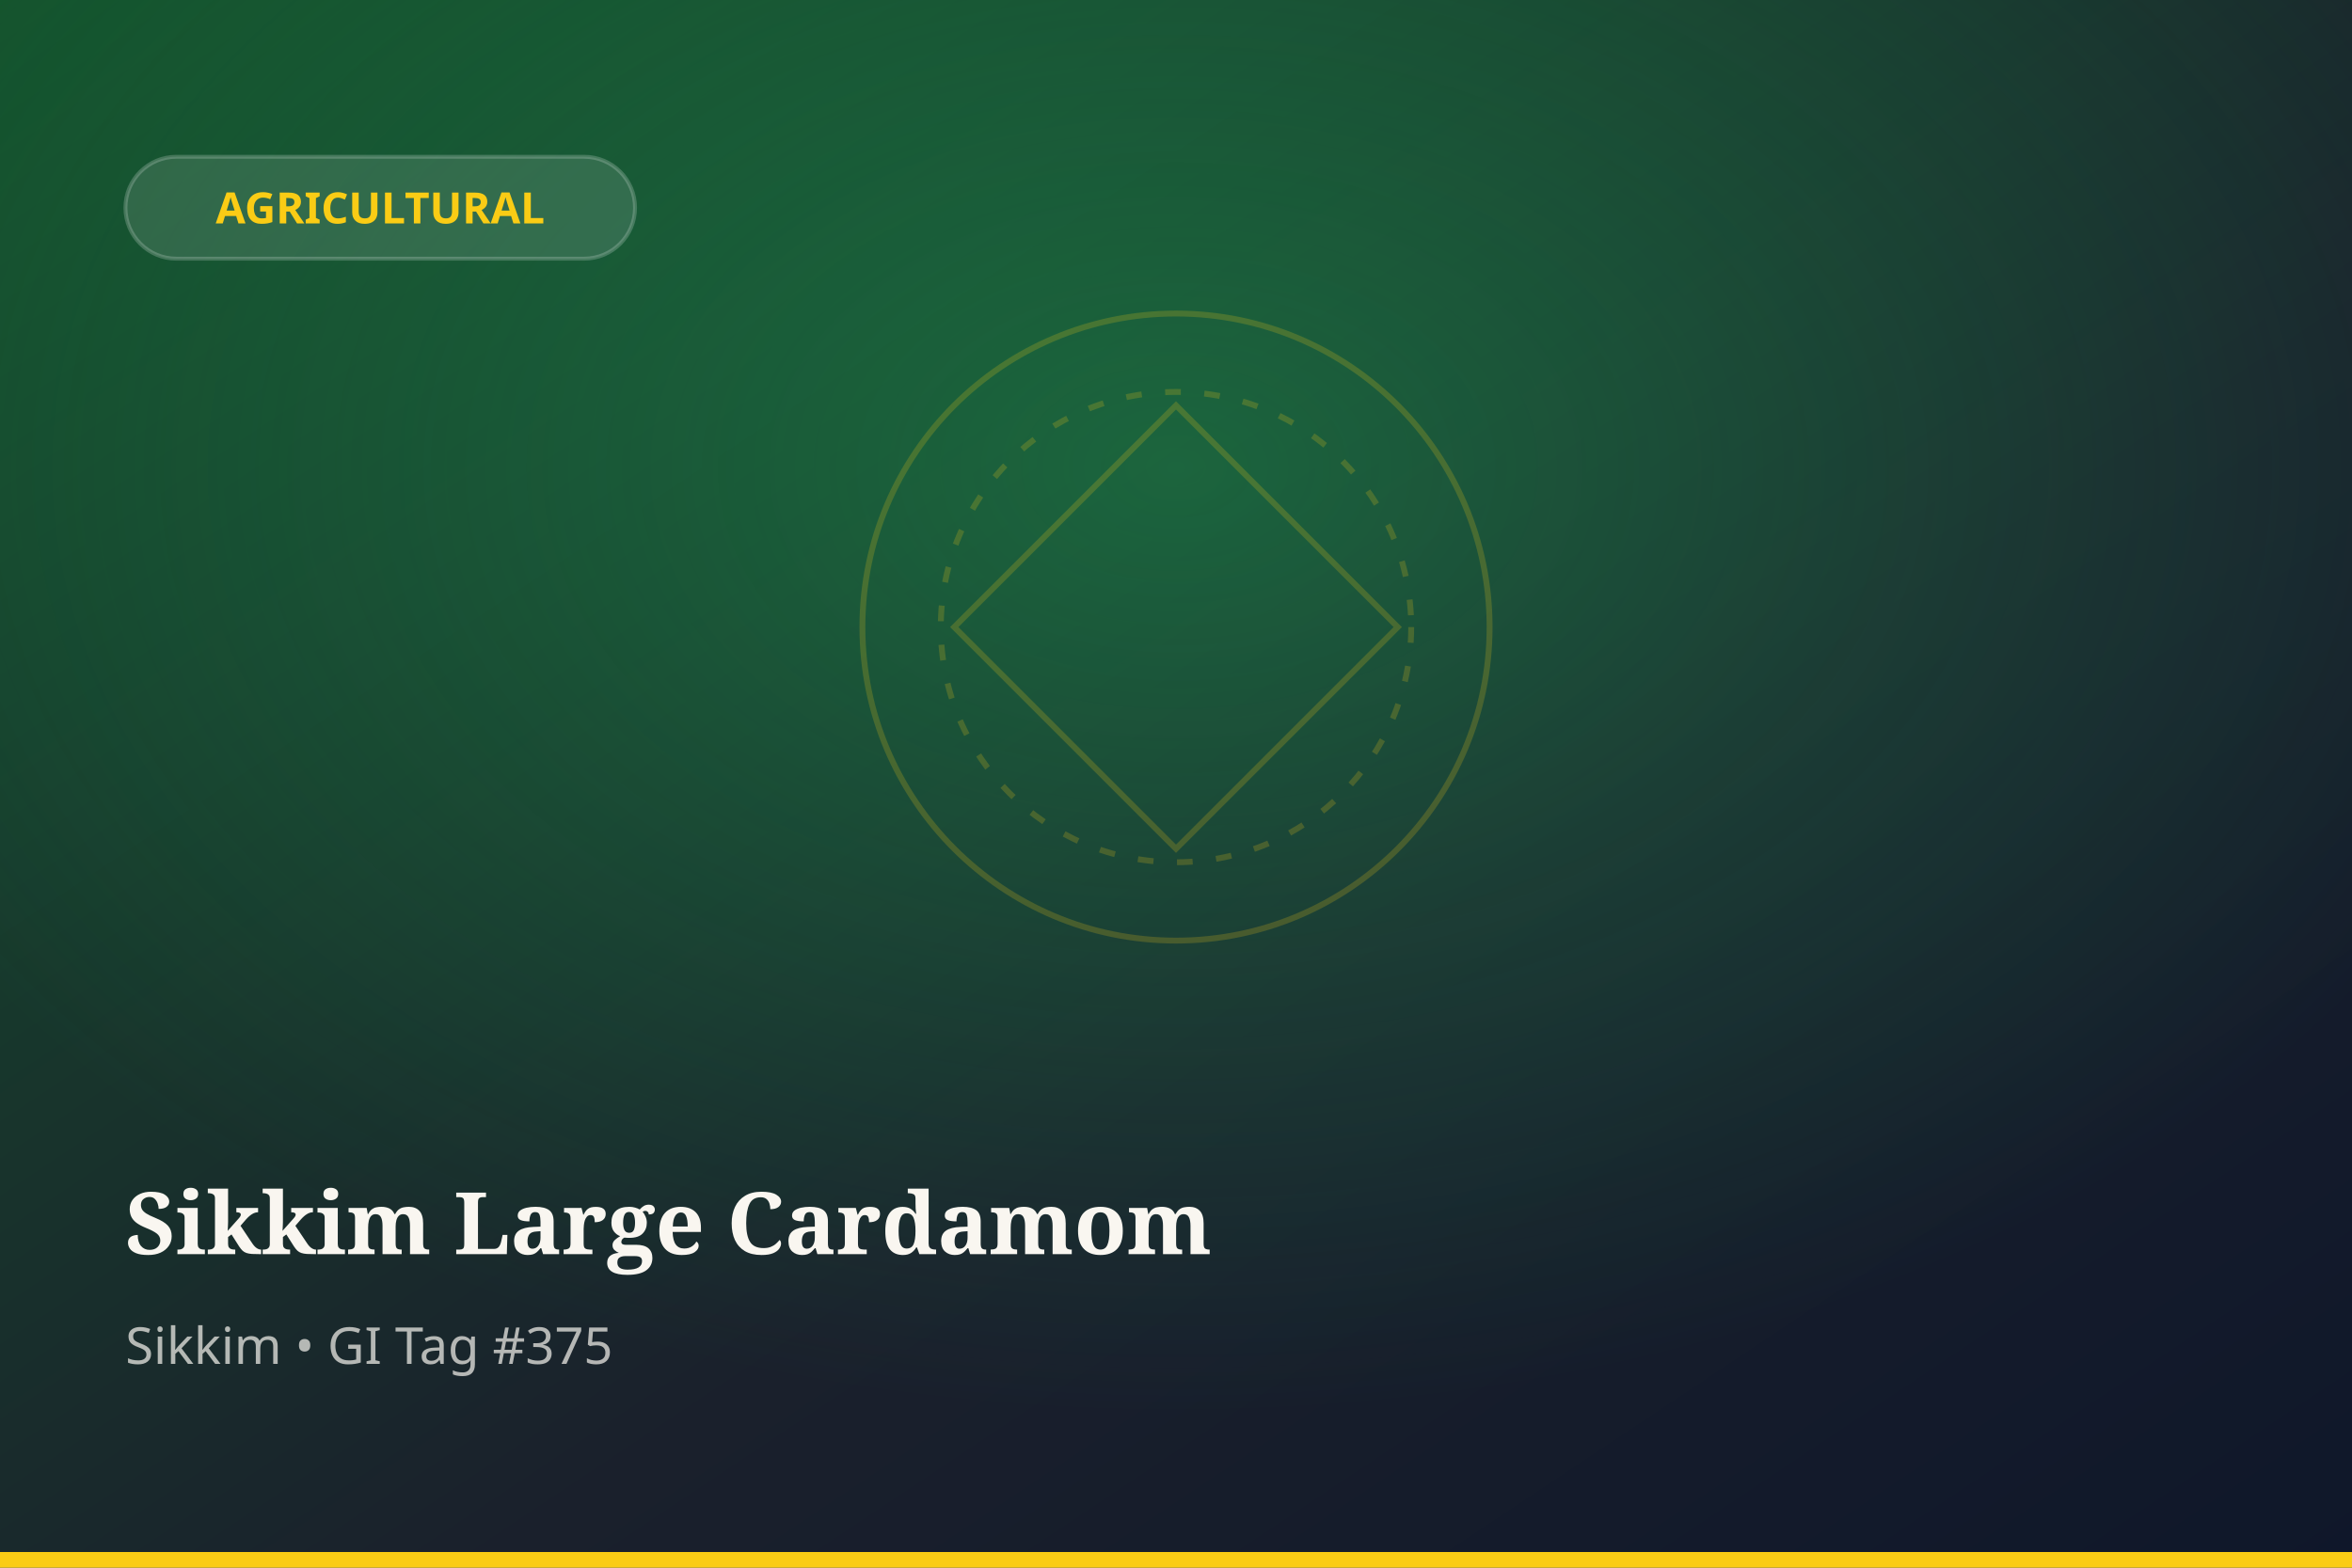
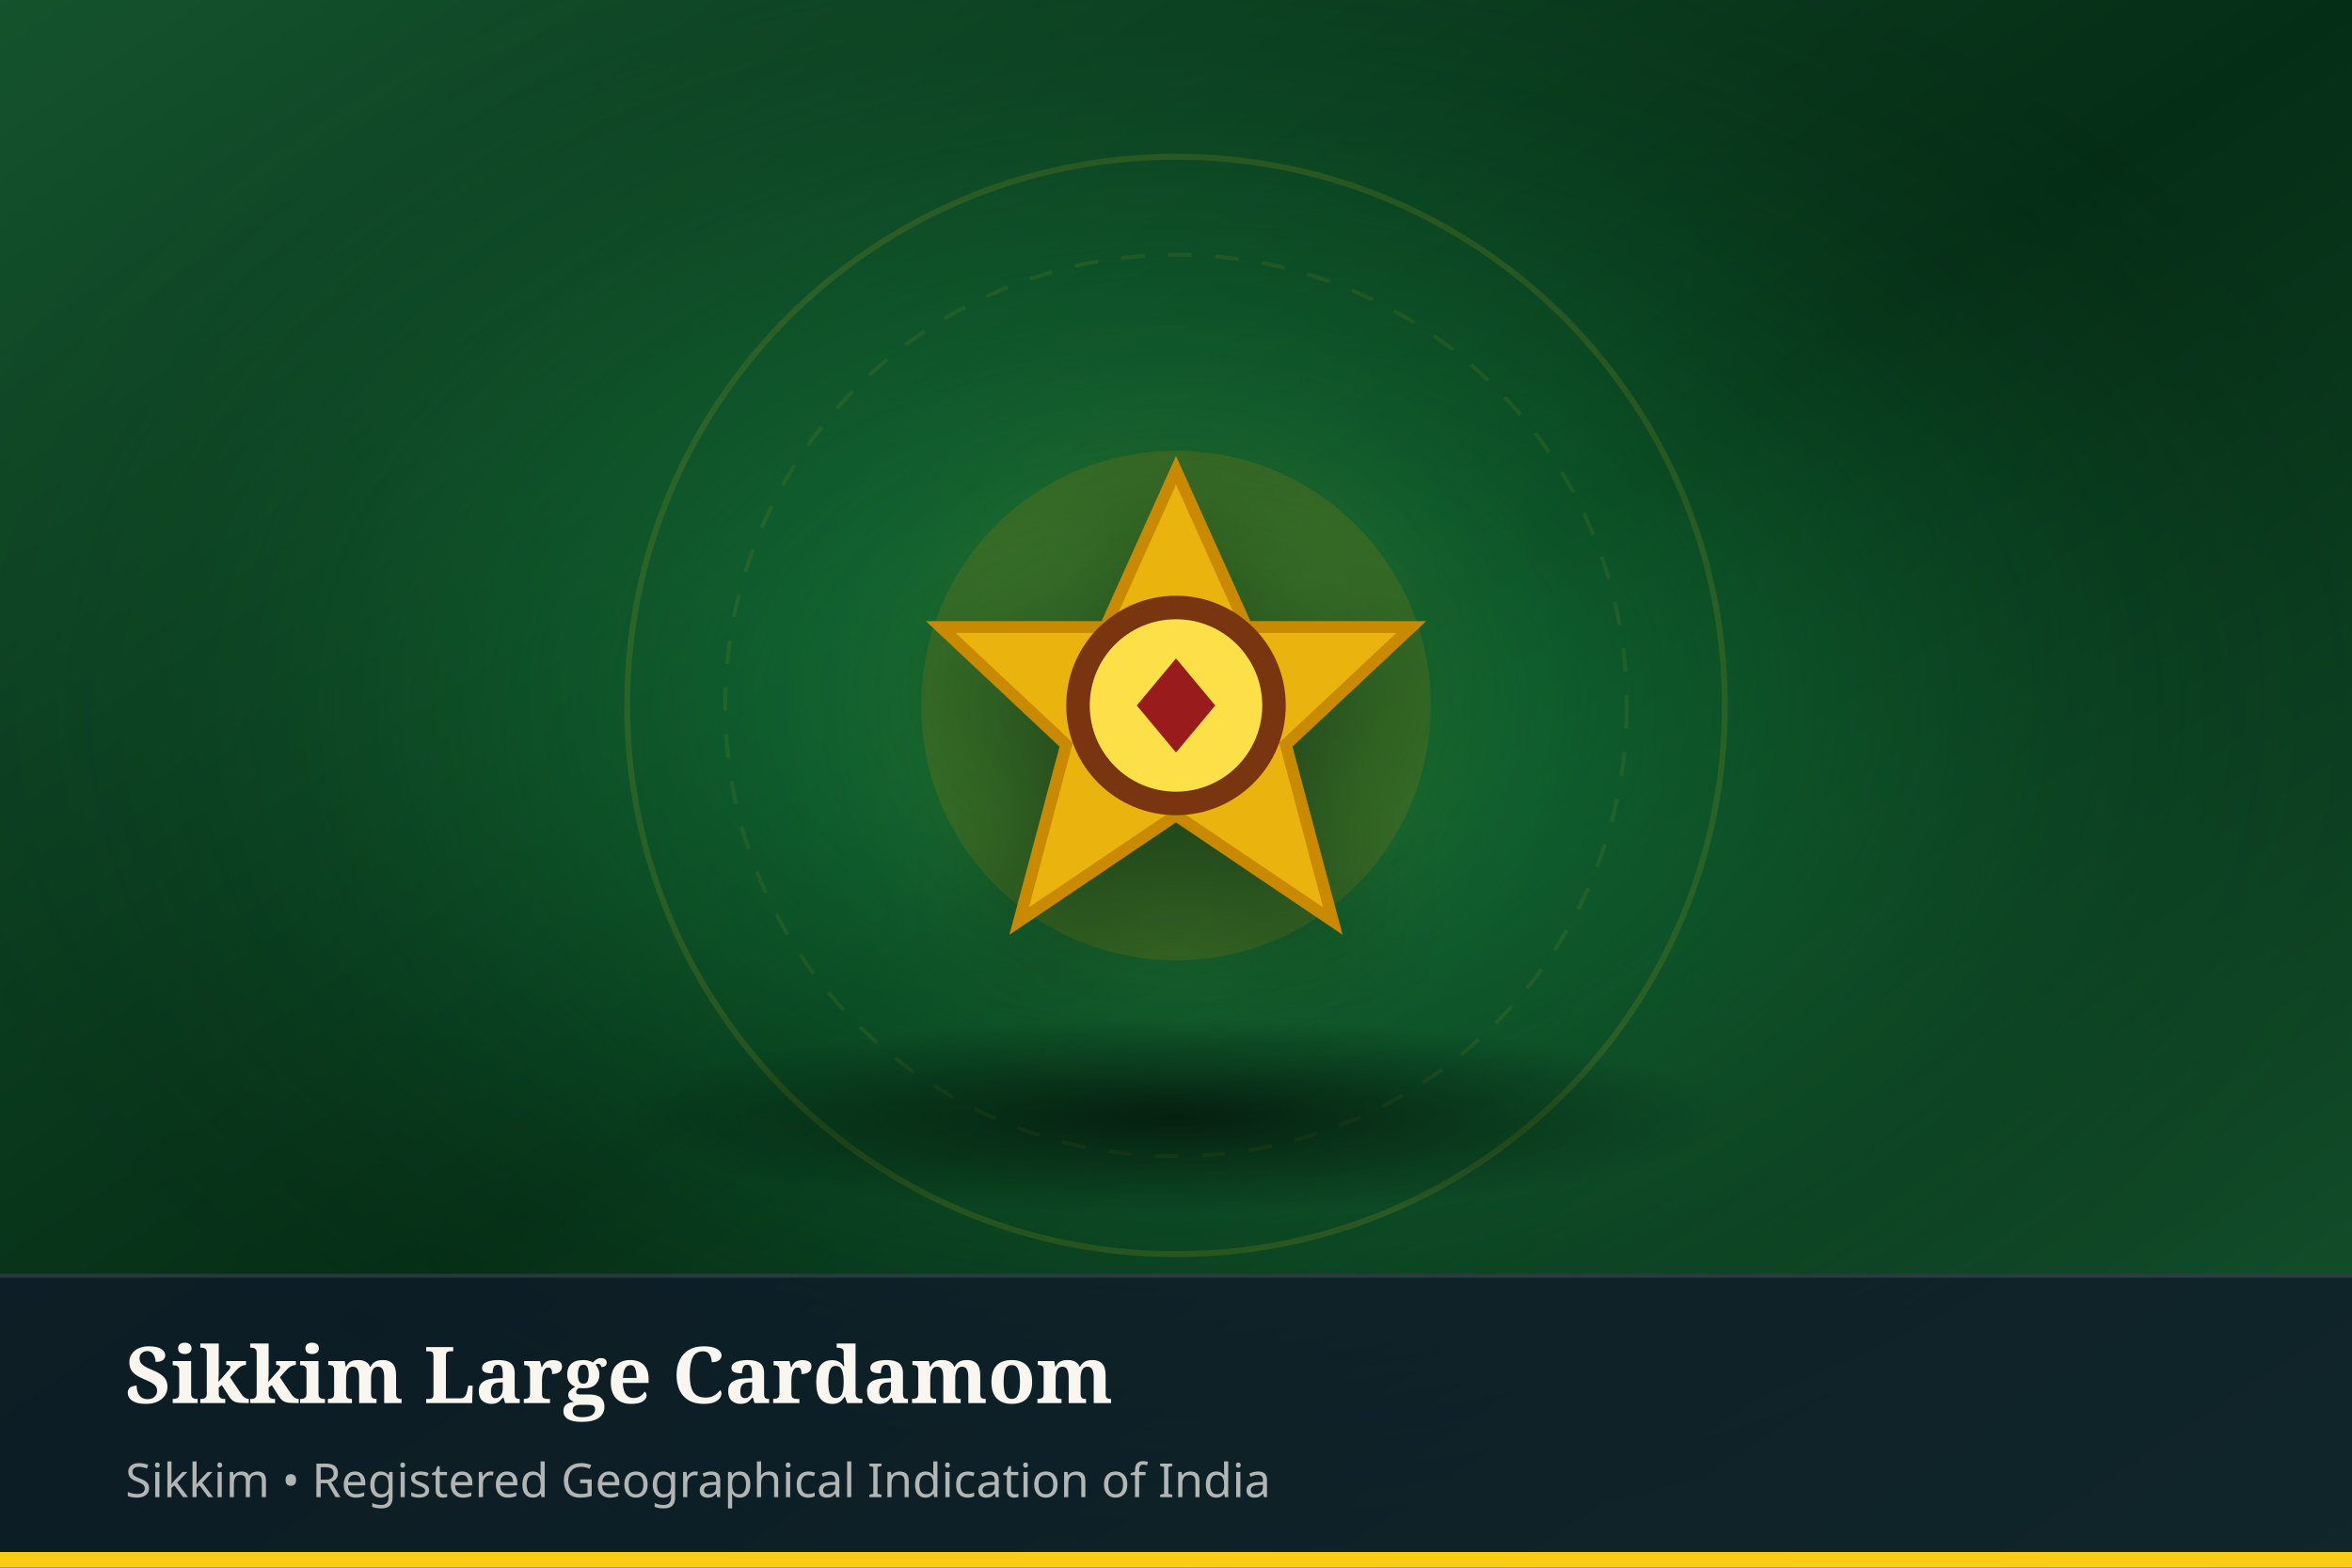
<svg xmlns="http://www.w3.org/2000/svg" width="600" height="400" viewBox="0 0 600 400">
  <defs>
    <linearGradient id="bgGrad_sikkim-large-cardamom" x1="0%" y1="0%" x2="100%" y2="100%">
      <stop offset="0%" stop-color="#14532D" />
-       <stop offset="60%" stop-color="#1A202C" />
-       <stop offset="100%" stop-color="#0F172A" />
+       <stop offset="50%" stop-color="#052E16" />
+       <stop offset="100%" stop-color="#14532D" />
    </linearGradient>
-     <radialGradient id="glowGrad_sikkim-large-cardamom" cx="50%" cy="30%" r="60%">
-       <stop offset="0%" stop-color="#22C55E" stop-opacity="0.35" />
-       <stop offset="100%" stop-color="#22C55E" stop-opacity="0" />
+     <radialGradient id="spotlight_sikkim-large-cardamom" cx="50%" cy="45%" r="55%">
+       <stop offset="0%" stop-color="#22C55E" stop-opacity="0.45" />
+       <stop offset="60%" stop-color="#22C55E" stop-opacity="0.1" />
+       <stop offset="100%" stop-color="#000000" stop-opacity="0" />
+     </radialGradient>
+     <radialGradient id="floorShadow_sikkim-large-cardamom" cx="50%" cy="50%" r="50%">
+       <stop offset="0%" stop-color="rgba(0,0,0,0.6)" />
+       <stop offset="100%" stop-color="rgba(0,0,0,0)" />
    </radialGradient>
  </defs>
  <rect width="100%" height="100%" fill="url(#bgGrad_sikkim-large-cardamom)" />
-   <rect width="100%" height="100%" fill="url(#glowGrad_sikkim-large-cardamom)" />
-   <g transform="translate(300, 160)" stroke="#FACC15" stroke-opacity="0.2" fill="none" stroke-width="1.5">
-     <circle r="80" />
-     <circle r="60" stroke-dasharray="4,6" />
-     <rect x="-40" y="-40" width="80" height="80" transform="rotate(45)" />
+   <rect width="100%" height="100%" fill="url(#spotlight_sikkim-large-cardamom)" />
+   <circle cx="300" cy="180" r="140" fill="none" stroke="#FACC15" stroke-opacity="0.12" stroke-width="1.5" />
+   <circle cx="300" cy="180" r="115" fill="none" stroke="#FACC15" stroke-opacity="0.08" stroke-width="1" stroke-dasharray="6,6" />
+   <ellipse cx="300" cy="285" rx="140" ry="25" fill="url(#floorShadow_sikkim-large-cardamom)" />
+   <g transform="translate(300, 180)">
+     <circle cx="0" cy="0" r="65" fill="#CA8A04" opacity="0.2" filter="drop-shadow(0 0 20px rgba(234,179,8,0.4))" />
+     <polygon points="0,-60 18,-20 60,-20 28,10 40,55 0,28 -40,55 -28,10 -60,-20 -18,-20" fill="#EAB308" stroke="#CA8A04" stroke-width="3" filter="drop-shadow(0 10px 15px rgba(0,0,0,0.4))" />
+     <circle cx="0" cy="0" r="28" fill="#78350F" />
+     <circle cx="0" cy="0" r="22" fill="#FDE047" />
+     <path d="M-10,0 L0,-12 L10,0 L0,12 Z" fill="#991B1B" />
  </g>
-   <g transform="translate(32, 40)">
-     <rect width="130" height="26" rx="13" fill="rgba(255,255,255,0.12)" stroke="rgba(255,255,255,0.2)" />
-     <text x="65" y="17" fill="#FACC15" font-family="sans-serif" font-size="11" font-weight="600" text-anchor="middle">
-       AGRICULTURAL
-     </text>
-   </g>
-   <text x="32" y="320" fill="#F9F6F0" font-family="serif" font-size="22" font-weight="700">
+   <rect x="0" y="325" width="600" height="75" fill="rgba(15, 23, 42, 0.75)" />
+   <rect x="0" y="325" width="600" height="1" fill="rgba(255, 255, 255, 0.12)" />
+   <text x="32" y="358" fill="#F9F6F0" font-family="'Playfair Display', Georgia, serif" font-size="20" font-weight="700">
    Sikkim Large Cardamom
  </text>
-   <text x="32" y="348" fill="rgba(249, 246, 240, 0.7)" font-family="sans-serif" font-size="13">
-     Sikkim • GI Tag #375
+   <text x="32" y="382" fill="rgba(249, 246, 240, 0.7)" font-family="'Plus Jakarta Sans', sans-serif" font-size="12" font-weight="500">
+     Sikkim • Registered Geographical Indication of India
  </text>
  <rect x="0" y="396" width="600" height="4" fill="#FACC15" />
</svg>
